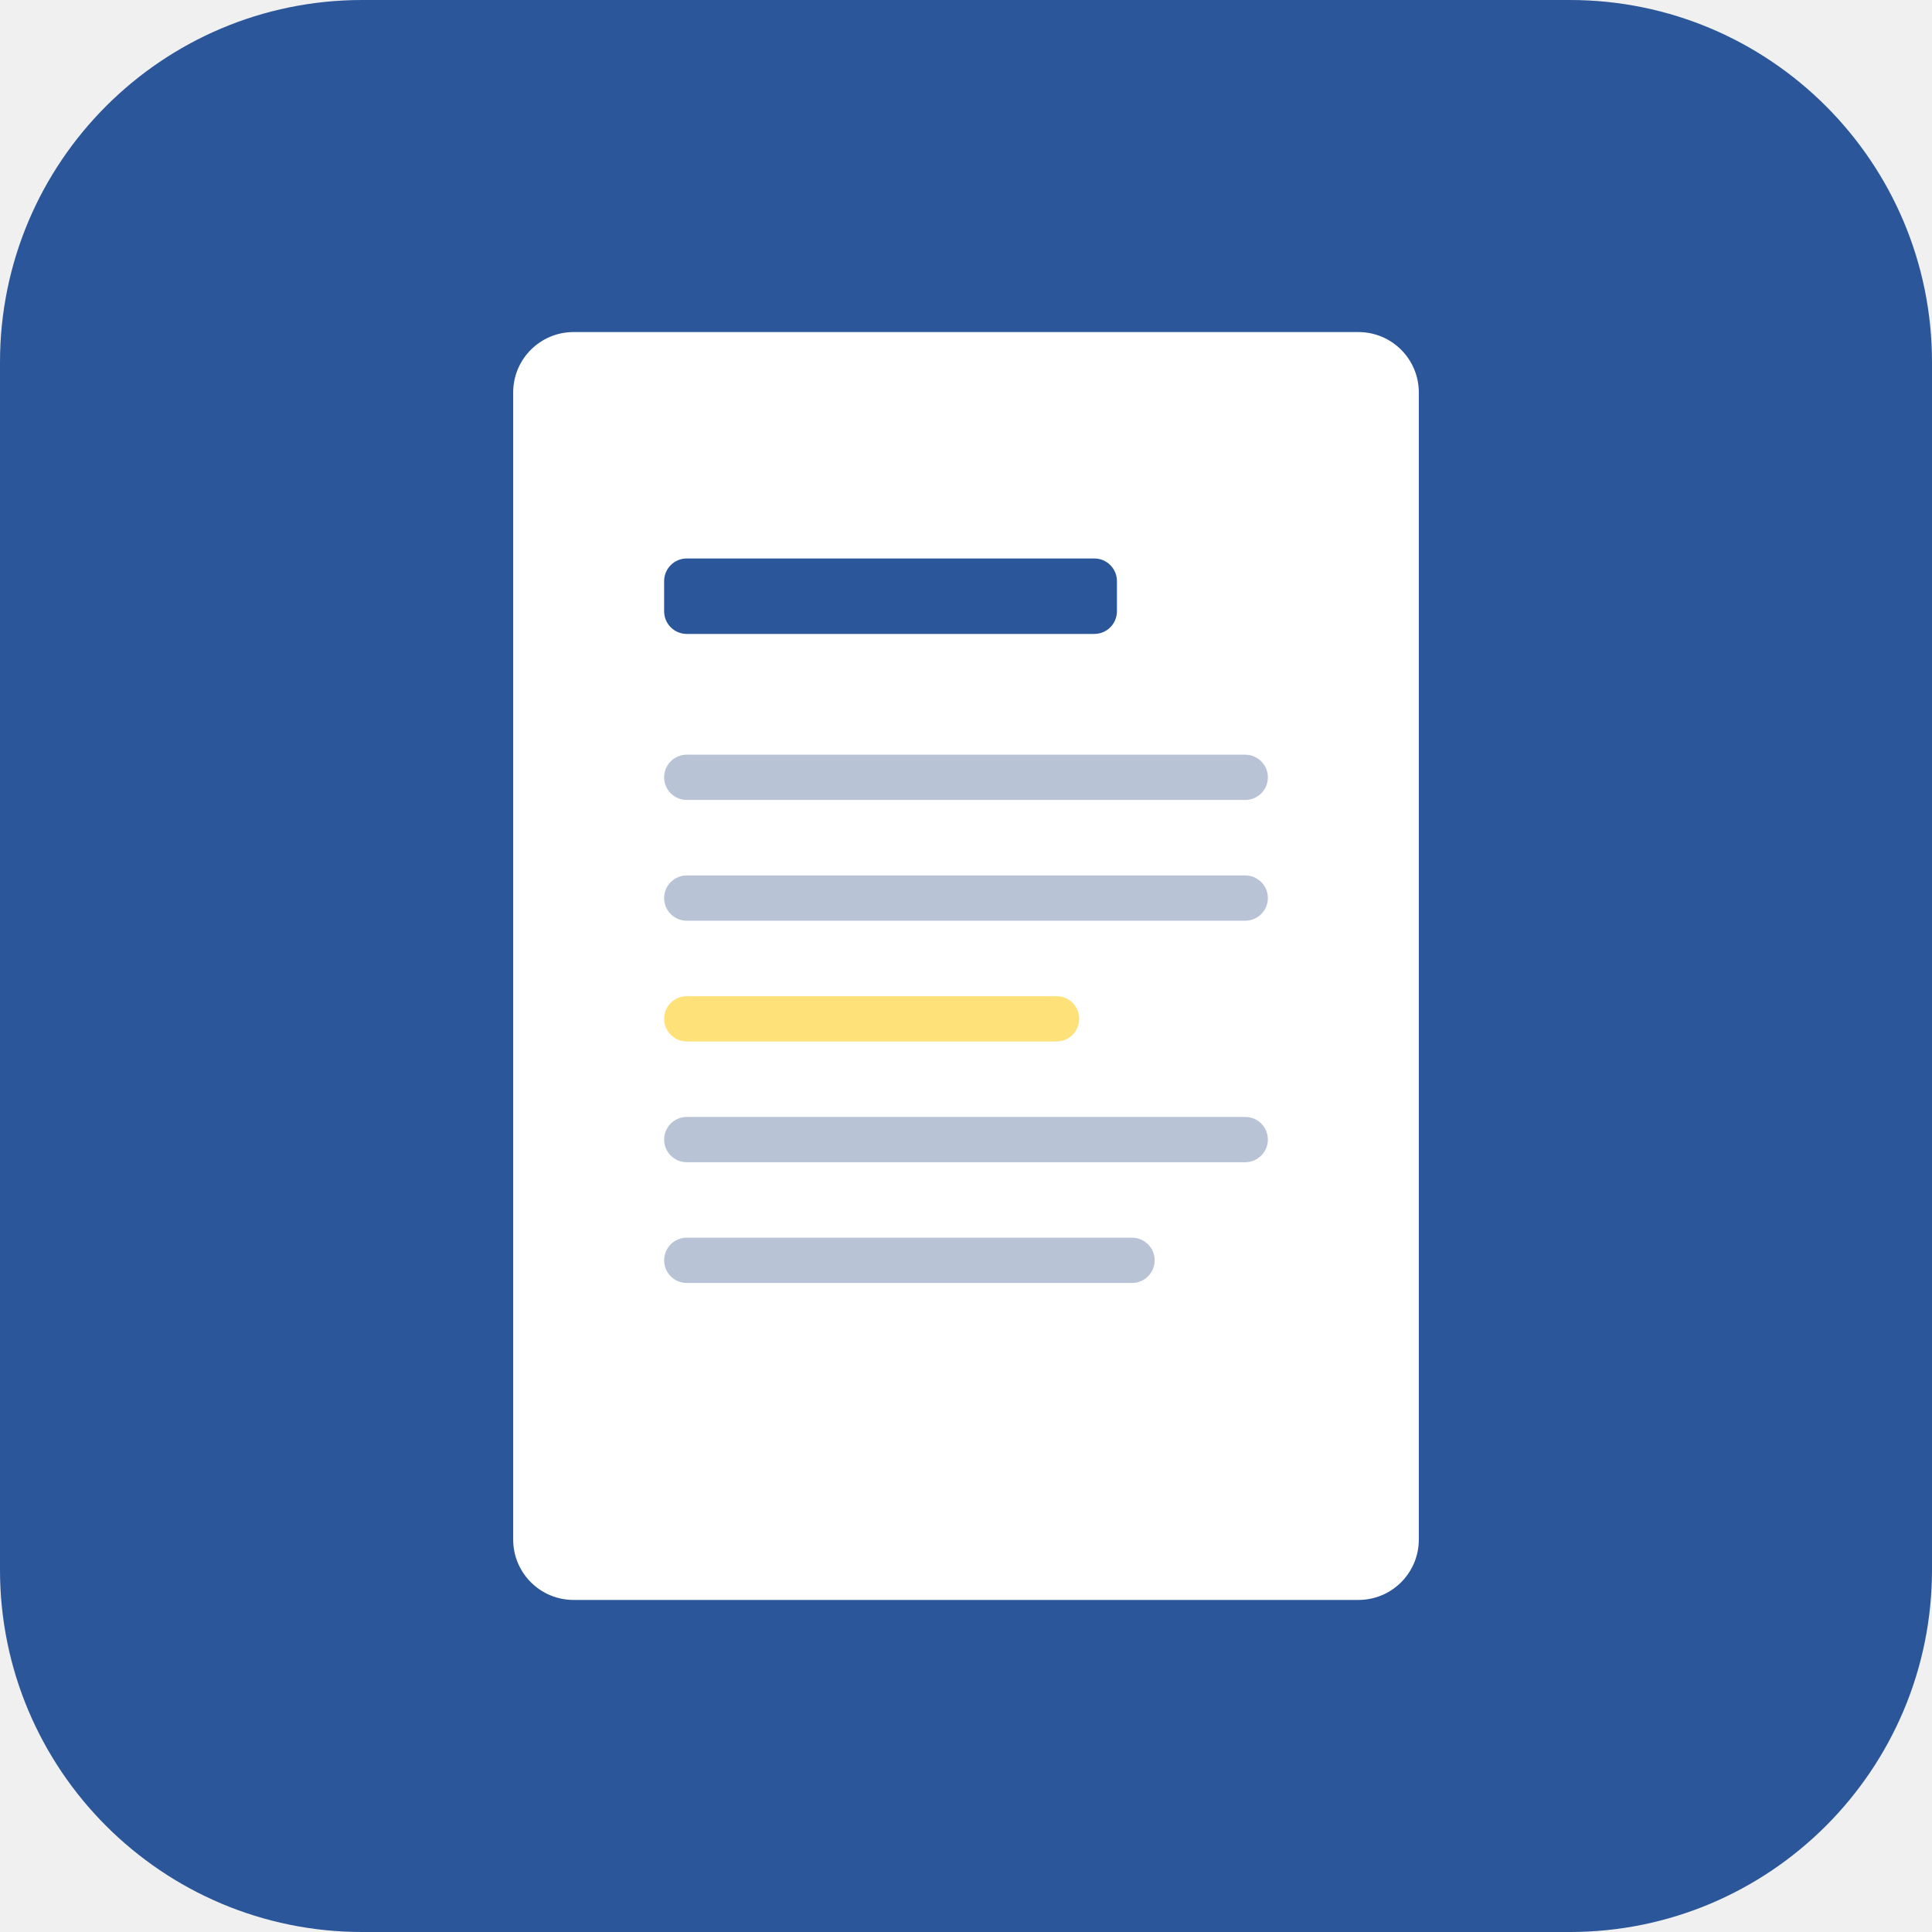
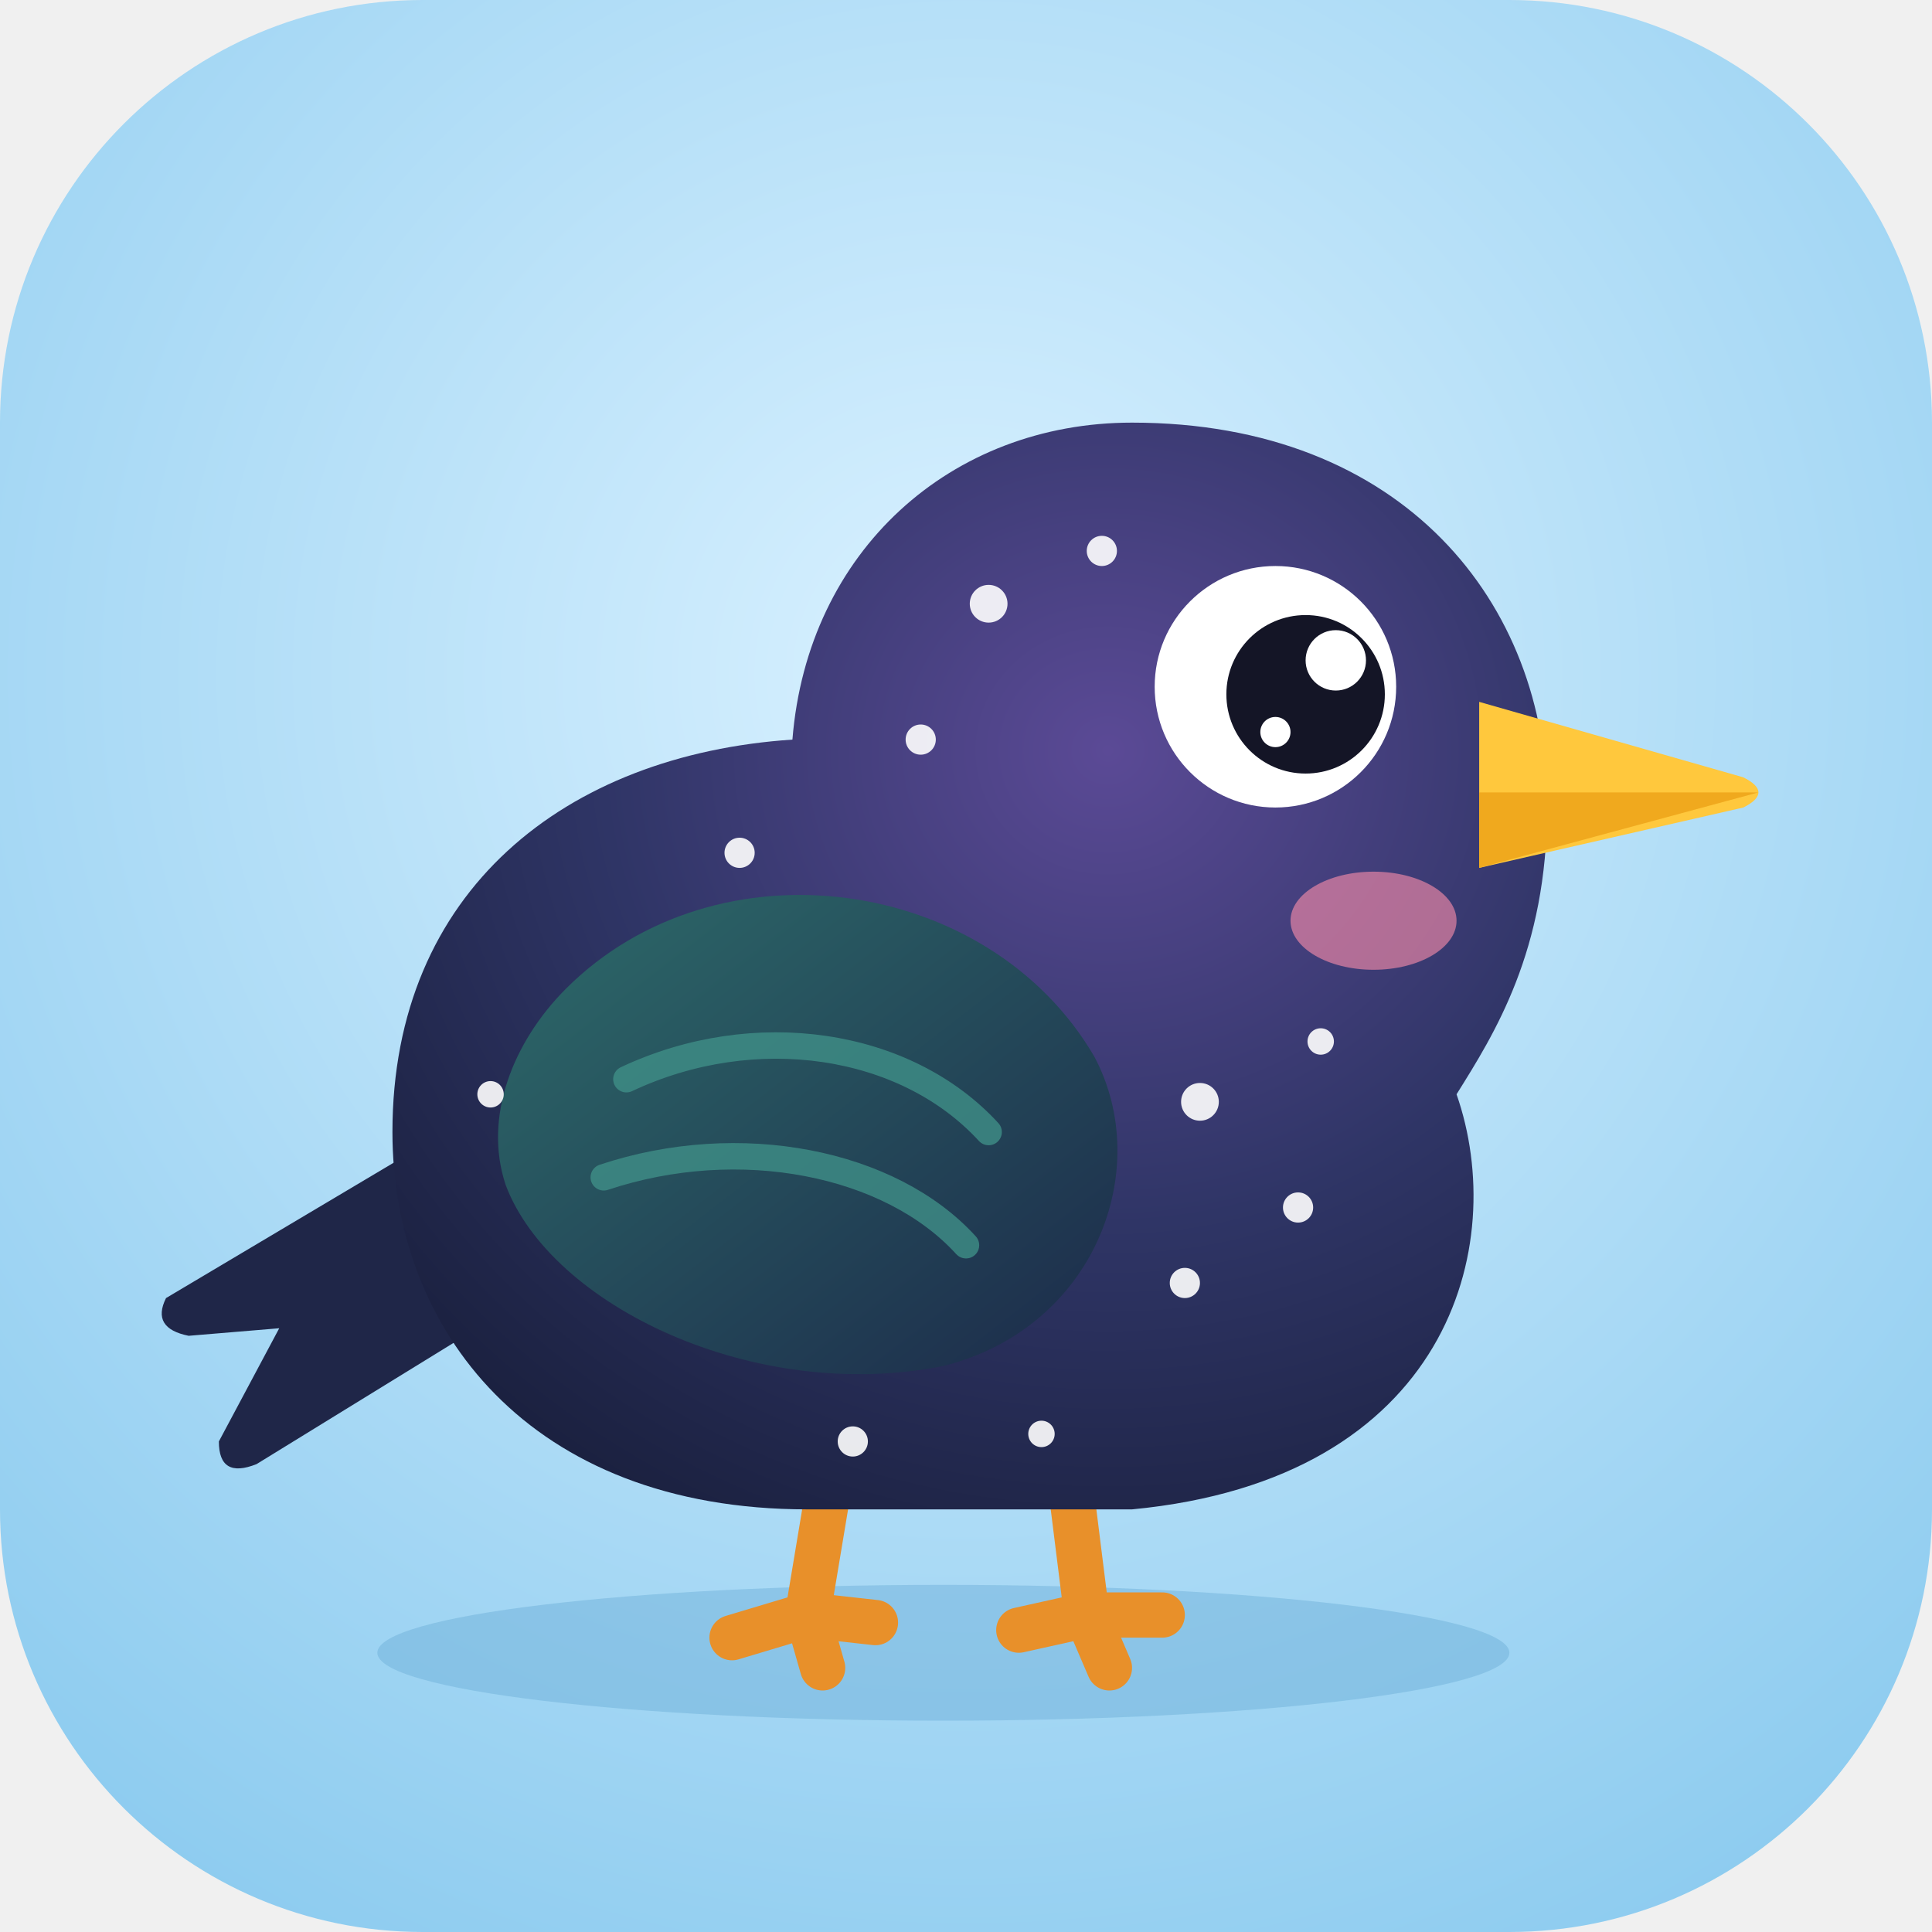
<svg xmlns="http://www.w3.org/2000/svg" viewBox="0 0 512 512">
-   <rect width="512" height="512" rx="96" fill="#2b579a" />
-   <rect x="136" y="88" width="240" height="336" rx="16" fill="#fff" />
-   <rect x="176" y="148" width="120" height="20" rx="6" fill="#2b579a" />
-   <rect x="176" y="200" width="160" height="12" rx="6" fill="#b8c4d6" />
-   <rect x="176" y="232" width="160" height="12" rx="6" fill="#b8c4d6" />
-   <rect x="176" y="264" width="110" height="12" rx="6" fill="#ffe17a" />
-   <rect x="176" y="296" width="160" height="12" rx="6" fill="#b8c4d6" />
-   <rect x="176" y="328" width="130" height="12" rx="6" fill="#b8c4d6" />
+   <defs>
+     <radialGradient id="sky" cx=".5" cy=".35" r=".75">
+       <stop offset="0" stop-color="#d9f1ff" />
+       <stop offset="1" stop-color="#8ccbef" />
+     </radialGradient>
+     <radialGradient id="body" cx=".62" cy=".3" r=".8">
+       <stop offset="0" stop-color="#5b4a96" />
+       <stop offset=".55" stop-color="#2f3566" />
+       <stop offset="1" stop-color="#1b2140" />
+     </radialGradient>
+     <linearGradient id="wing" x1="0" y1="0" x2="1" y2="1">
+       <stop offset="0" stop-color="#2d6b6a" />
+       <stop offset="1" stop-color="#1c2a4a" />
+     </linearGradient>
+   </defs>
+   <rect width="512" height="512" rx="112" fill="url(#sky)" />
+   <ellipse cx="250" cy="438" rx="150" ry="18" fill="#6aaed6" opacity=".45" />
+   <g stroke="#e8902a" stroke-width="12" stroke-linecap="round" fill="none">
+     <path d="M222 380 L214 428 M214 428 l-20 6 M214 428 l4 14 M214 428 l18 2" />
+     <path d="M282 380 L288 428 M288 428 l-18 4 M288 428 l6 14 M288 428 l20 0" />
+   </g>
+   <path d="M118 300 L44 344 Q40 352 50 354 L74 352 L58 382 Q58 392 68 388 L146 340 Z" fill="#1f2648" />
+   <path d="M300 112 C372 112 410 160 410 214 C410 252 396 274 386 290 C400 330 384 392 300 400 L214 400 C140 400 104 352 104 300 C104 236 150 200 210 196 C214 146 252 112 300 112 Z" fill="url(#body)" />
+   <path d="M150 262 C190 222 262 232 290 280 C306 310 290 352 250 362 C200 372 146 346 134 314 C128 296 136 276 150 262 Z" fill="url(#wing)" />
+   <path d="M166 286 C200 270 240 276 262 300 M160 312 C196 300 236 308 256 330" stroke="#3f8f87" stroke-width="7" stroke-linecap="round" fill="none" opacity=".8" />
+   <path d="M392 186 L462 206 Q470 210 462 214 L392 230 Z" fill="#ffc83d" />
+   <path d="M392 210 L466 210 L392 230 Z" fill="#f0a91e" />
+   <circle cx="338" cy="182" r="32" fill="#fff" />
+   <circle cx="346" cy="184" r="21" fill="#141526" />
+   <circle cx="354" cy="175" r="8" fill="#fff" />
+   <circle cx="338" cy="194" r="4" fill="#fff" />
+   <ellipse cx="364" cy="244" rx="22" ry="13" fill="#ff8fab" opacity=".6" />
+   <g fill="#fff" opacity=".9">
+     <circle cx="262" cy="160" r="5" />
+     <circle cx="292" cy="146" r="4" />
+     <circle cx="244" cy="196" r="4" />
+     <circle cx="318" cy="292" r="5" />
+     <circle cx="344" cy="320" r="4" />
+     <circle cx="314" cy="340" r="4" />
+     <circle cx="350" cy="276" r="3.5" />
+     <circle cx="196" cy="226" r="4" />
+     <circle cx="226" cy="382" r="4" />
+     <circle cx="276" cy="380" r="3.5" />
+     <circle cx="130" cy="290" r="3.5" />
+   </g>
</svg>
